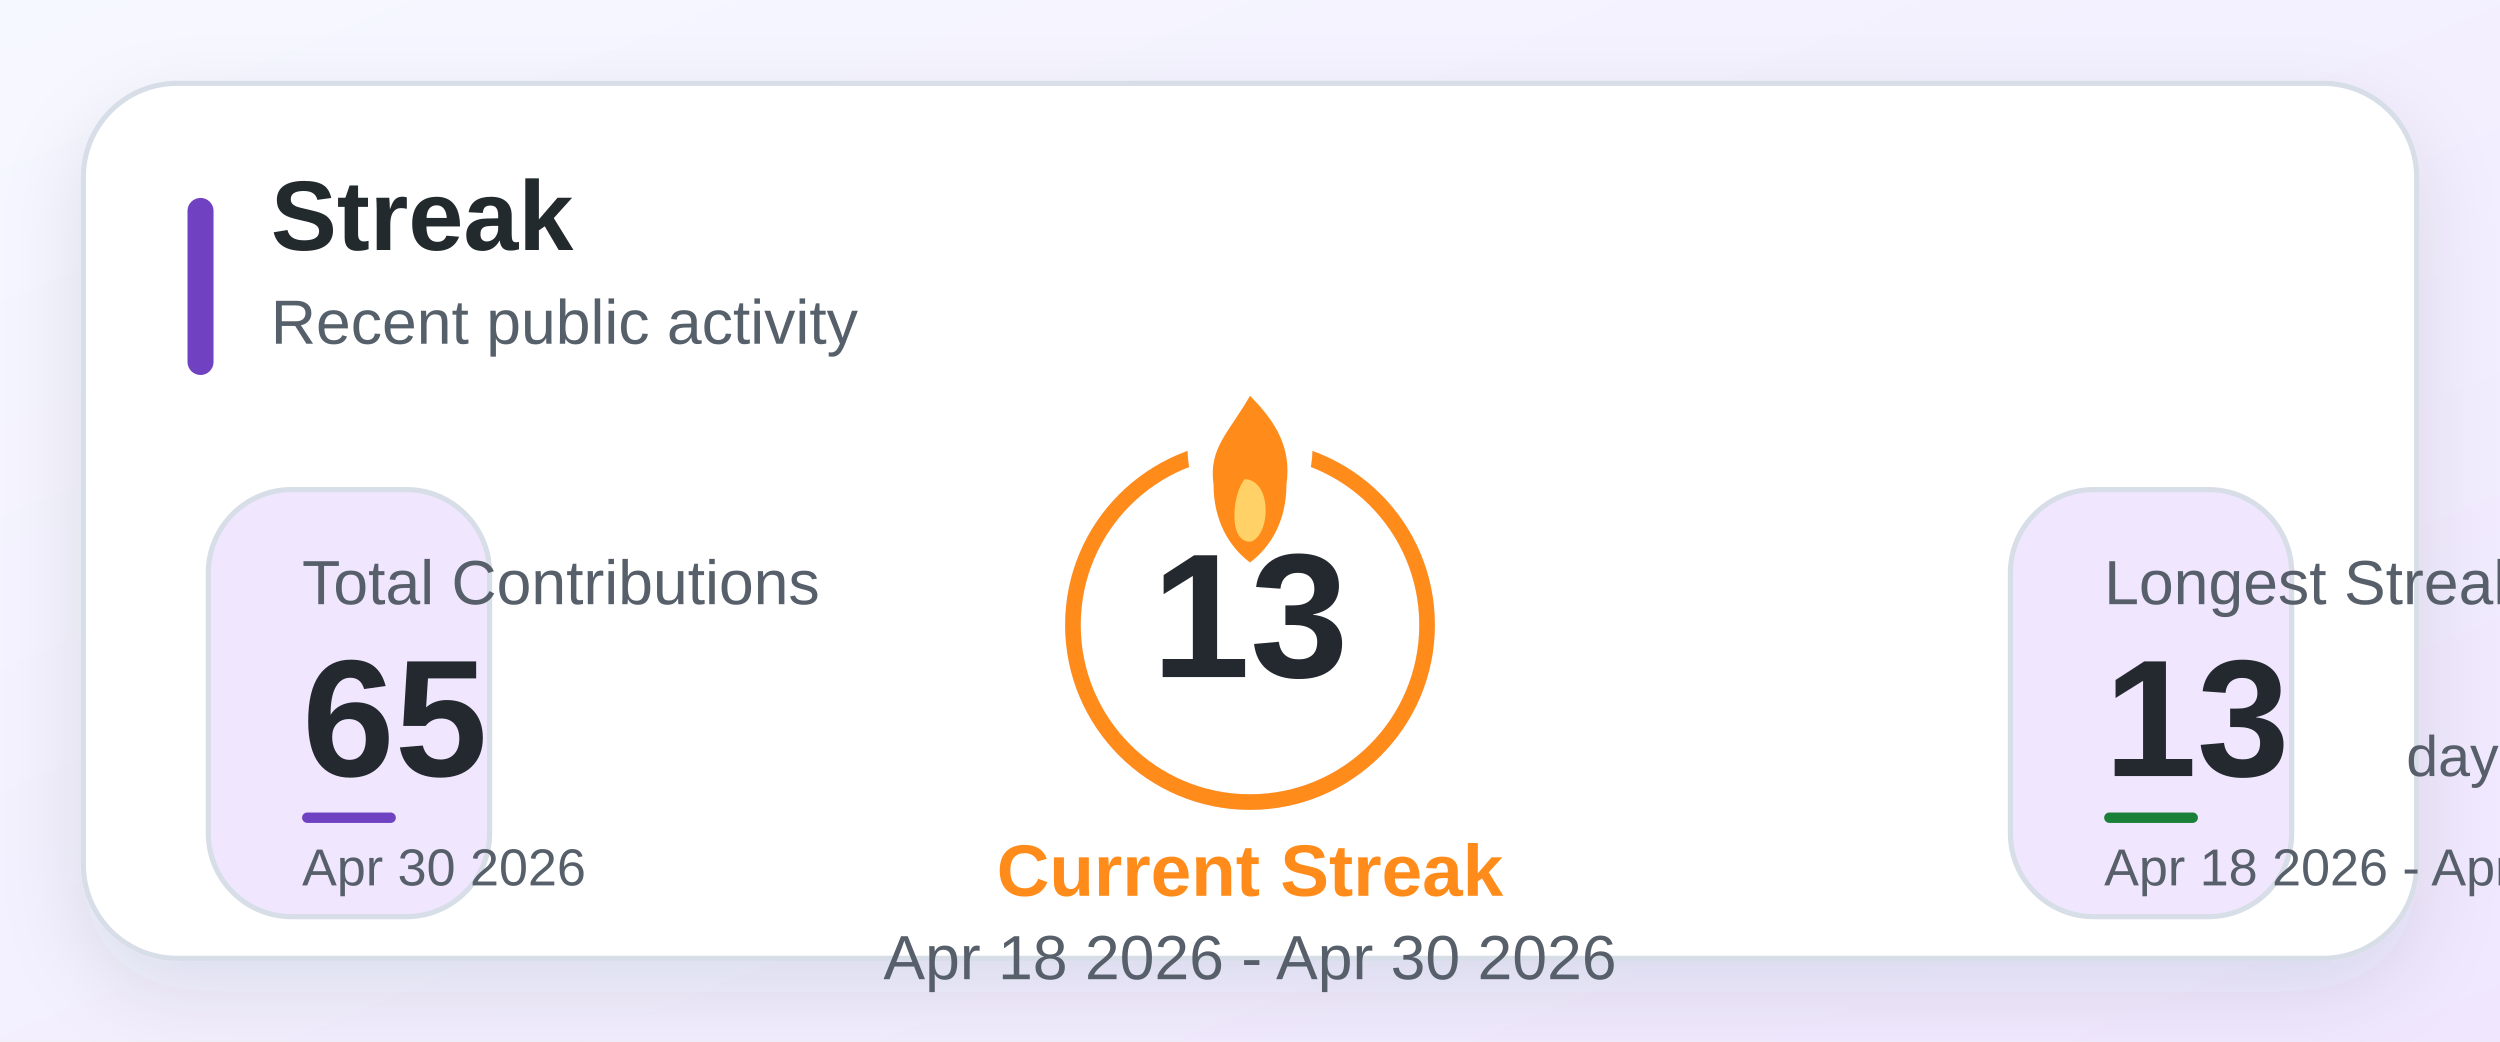
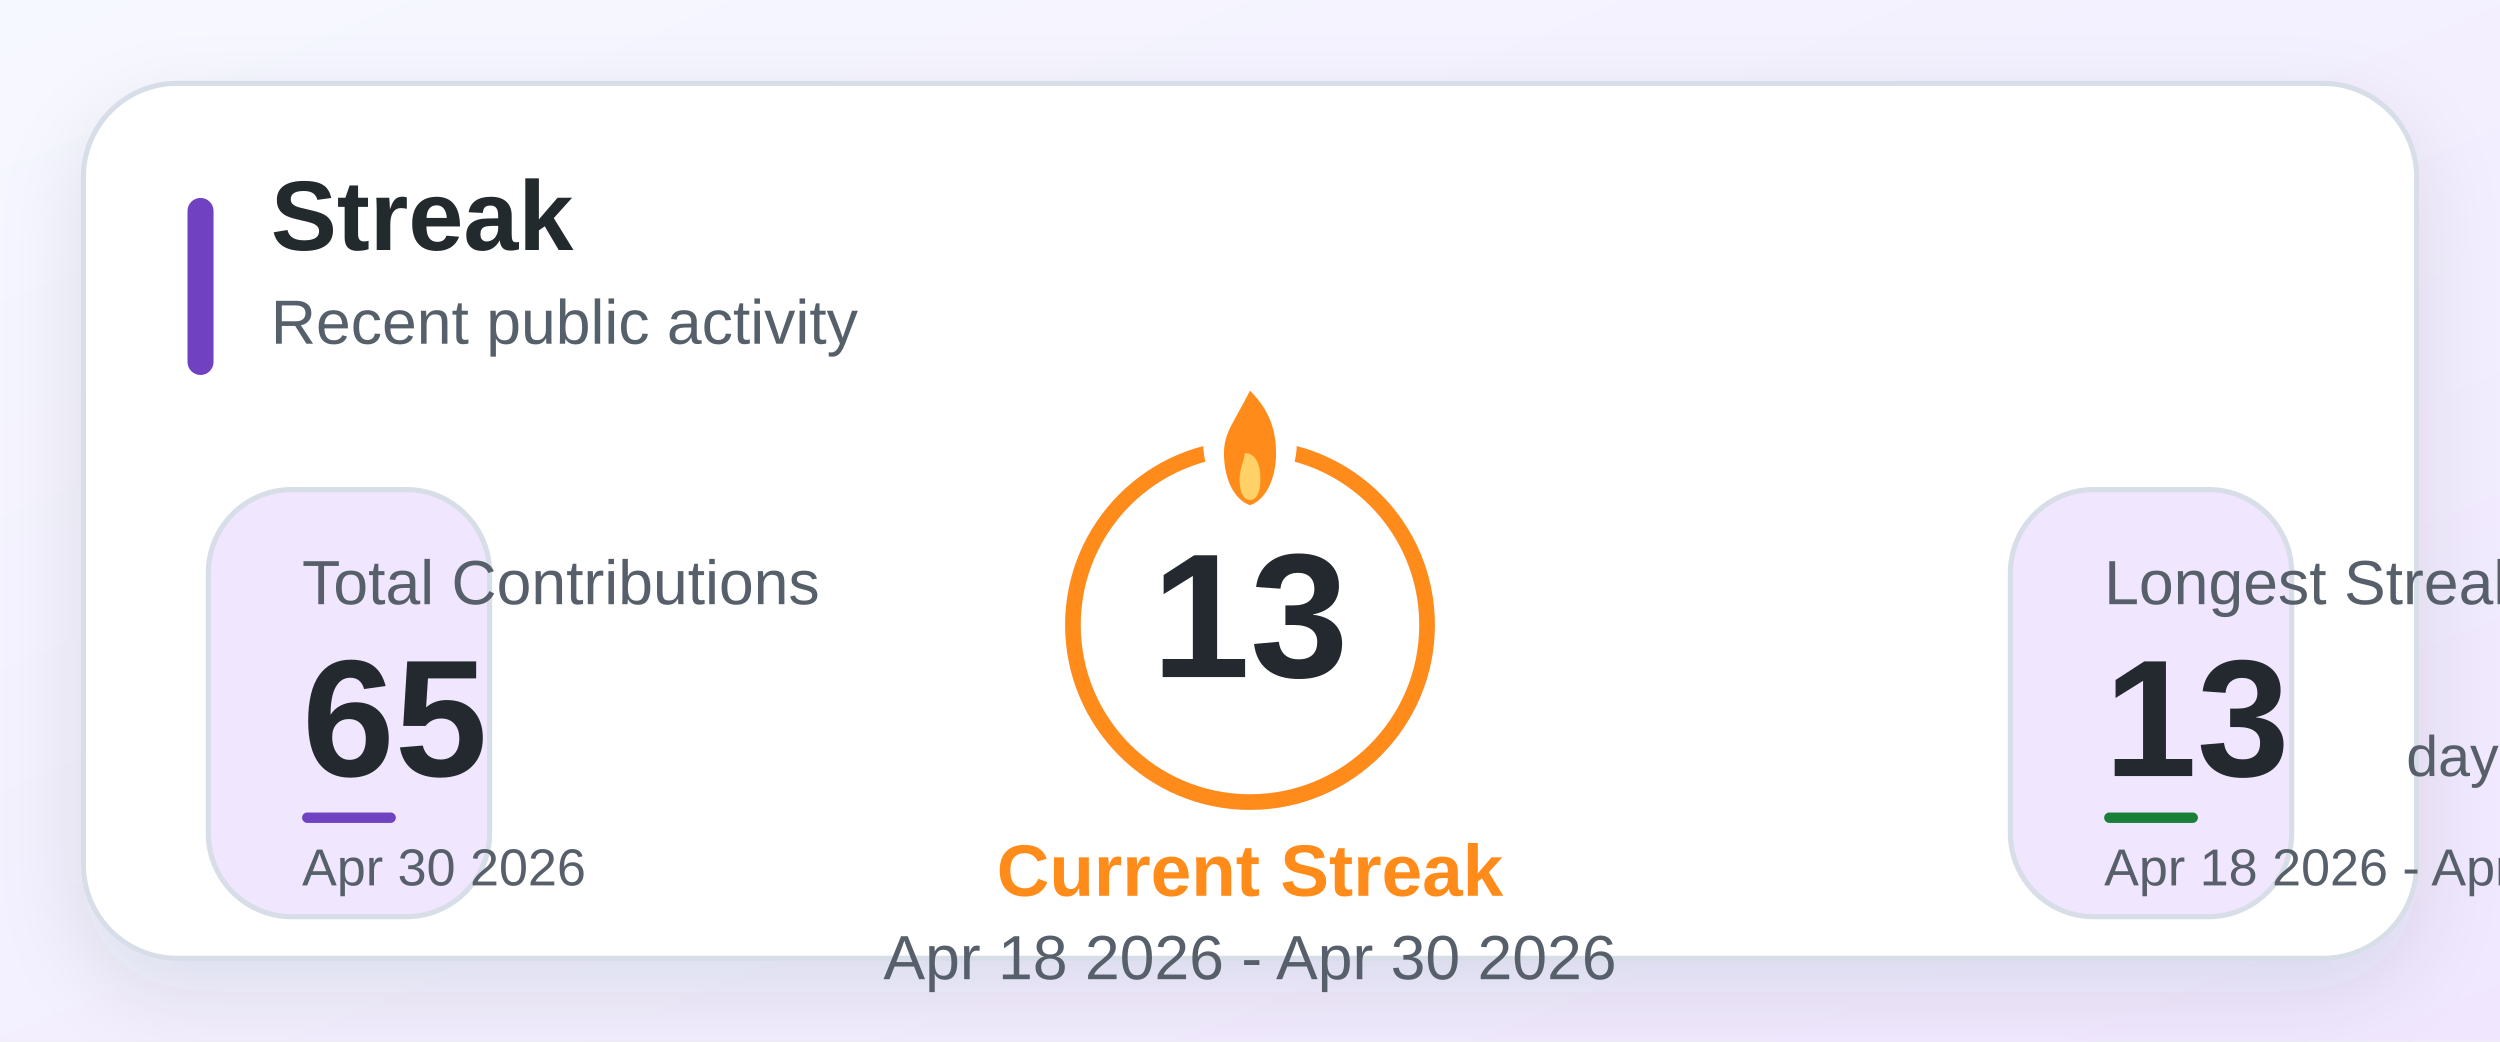
<svg xmlns="http://www.w3.org/2000/svg" width="480" height="200" viewBox="0 0 480 200" role="img">
  <defs>
    <linearGradient id="bg" x1="0" y1="0" x2="1" y2="1">
      <stop offset="0%" stop-color="#f6f8ff" />
      <stop offset="100%" stop-color="#f0e7ff" />
    </linearGradient>
    <filter id="shadow" x="-10%" y="-10%" width="120%" height="130%">
      <feDropShadow dx="0" dy="6" stdDeviation="8" flood-color="#1f2937" flood-opacity="0.10" />
    </filter>
  </defs>
  <rect width="100%" height="100%" fill="url(#bg)" />
  <g filter="url(#shadow)">
    <rect x="16" y="16" width="448" height="168" rx="18" fill="#ffffff" stroke="#d8dee8" />
    <rect x="36" y="38" width="5" height="34" rx="2.5" fill="#6f42c1" />
    <text x="52" y="48" font-family="Arial, sans-serif" font-size="19" font-weight="700" fill="#24292f">Streak</text>
    <text x="52" y="66" font-family="Arial, sans-serif" font-size="12" fill="#57606a">Recent public activity</text>
  </g>
  <g>
    <rect x="40" y="94" width="54" height="82" rx="16" fill="#f0e7ff" stroke="#d8dee8" />
    <text x="58" y="116" font-family="Arial, sans-serif" font-size="12" fill="#57606a">Total Contributions</text>
    <text x="58" y="149" font-family="Arial, sans-serif" font-size="32" font-weight="900" fill="#24292f">65</text>
    <text x="116" y="149" font-family="Arial, sans-serif" font-size="11" fill="#57606a" />
    <rect x="58" y="156" width="18" height="2" rx="1" fill="#6f42c1" />
    <text x="58" y="170" font-family="Arial, sans-serif" font-size="10" fill="#57606a">Apr 30 2026</text>
  </g>
  <g>
    <defs>
      <mask id="psm-streak-flame-cut" maskUnits="userSpaceOnUse">
        <rect x="-1000" y="-1000" width="6000" height="6000" fill="white" />
-         <ellipse cx="240" cy="86" rx="12" ry="16" fill="black" />
+         <ellipse cx="240" cy="85" rx="9" ry="12" fill="black" />
      </mask>
    </defs>
    <circle cx="240" cy="120" r="34" fill="#ffffff" stroke="#f0e7ff" stroke-width="3" mask="url(#psm-streak-flame-cut)" />
    <circle cx="240" cy="120" r="34" fill="none" stroke="#ff8c1a" stroke-width="3" mask="url(#psm-streak-flame-cut)" />
-     <g transform="translate(240,86)">
-       <path d="M 0 -10 C 5 -5 8 0 7 7 C 7 14 4 19 0 22 C -4 19 -7 14 -7 7 C -8 0 -4 -3 0 -10 Z" fill="#ff8c1a" />
-       <path d="M -1 6 C 1 6 3 8 3 12 C 3 16 1 18 0 18 C -2 18 -3 16 -3 13 C -3 10 -2 7 -1 6 Z" fill="#ffd166" />
+     <g transform="translate(240,82)">
+       <path d="M 0 -7 C 4 -3 5 1 5 5 C 5 10 3 14 0 15 C -3 14 -5 10 -5 5 C -5 1 -3 -1 0 -7 Z" fill="#ff8c1a" />
+       <path d="M -1 5 C 1 5 2 7 2 10 C 2 13 1 14 0 14 C -1 14 -2 13 -2 10 C -2 8 -1 6 -1 5 Z" fill="#ffd166" />
    </g>
    <text x="240" y="130" text-anchor="middle" font-family="Arial, sans-serif" font-size="34" font-weight="800" fill="#24292f">13</text>
    <text x="240" y="172" text-anchor="middle" font-family="Arial, sans-serif" font-size="14" font-weight="700" fill="#ff8c1a">Current Streak</text>
    <text x="240" y="188" text-anchor="middle" font-family="Arial, sans-serif" font-size="12" fill="#57606a">Apr 18 2026 - Apr 30 2026</text>
  </g>
  <g>
    <rect x="386" y="94" width="54" height="82" rx="16" fill="#f0e7ff" stroke="#d8dee8" />
    <text x="404" y="116" font-family="Arial, sans-serif" font-size="12" fill="#57606a">Longest Streak</text>
    <text x="404" y="149" font-family="Arial, sans-serif" font-size="32" font-weight="900" fill="#24292f">13</text>
    <text x="462" y="149" font-family="Arial, sans-serif" font-size="11" fill="#57606a">days</text>
    <rect x="404" y="156" width="18" height="2" rx="1" fill="#1a7f37" />
    <text x="404" y="170" font-family="Arial, sans-serif" font-size="10" fill="#57606a">Apr 18 2026 - Apr 30 2026</text>
  </g>
</svg>
